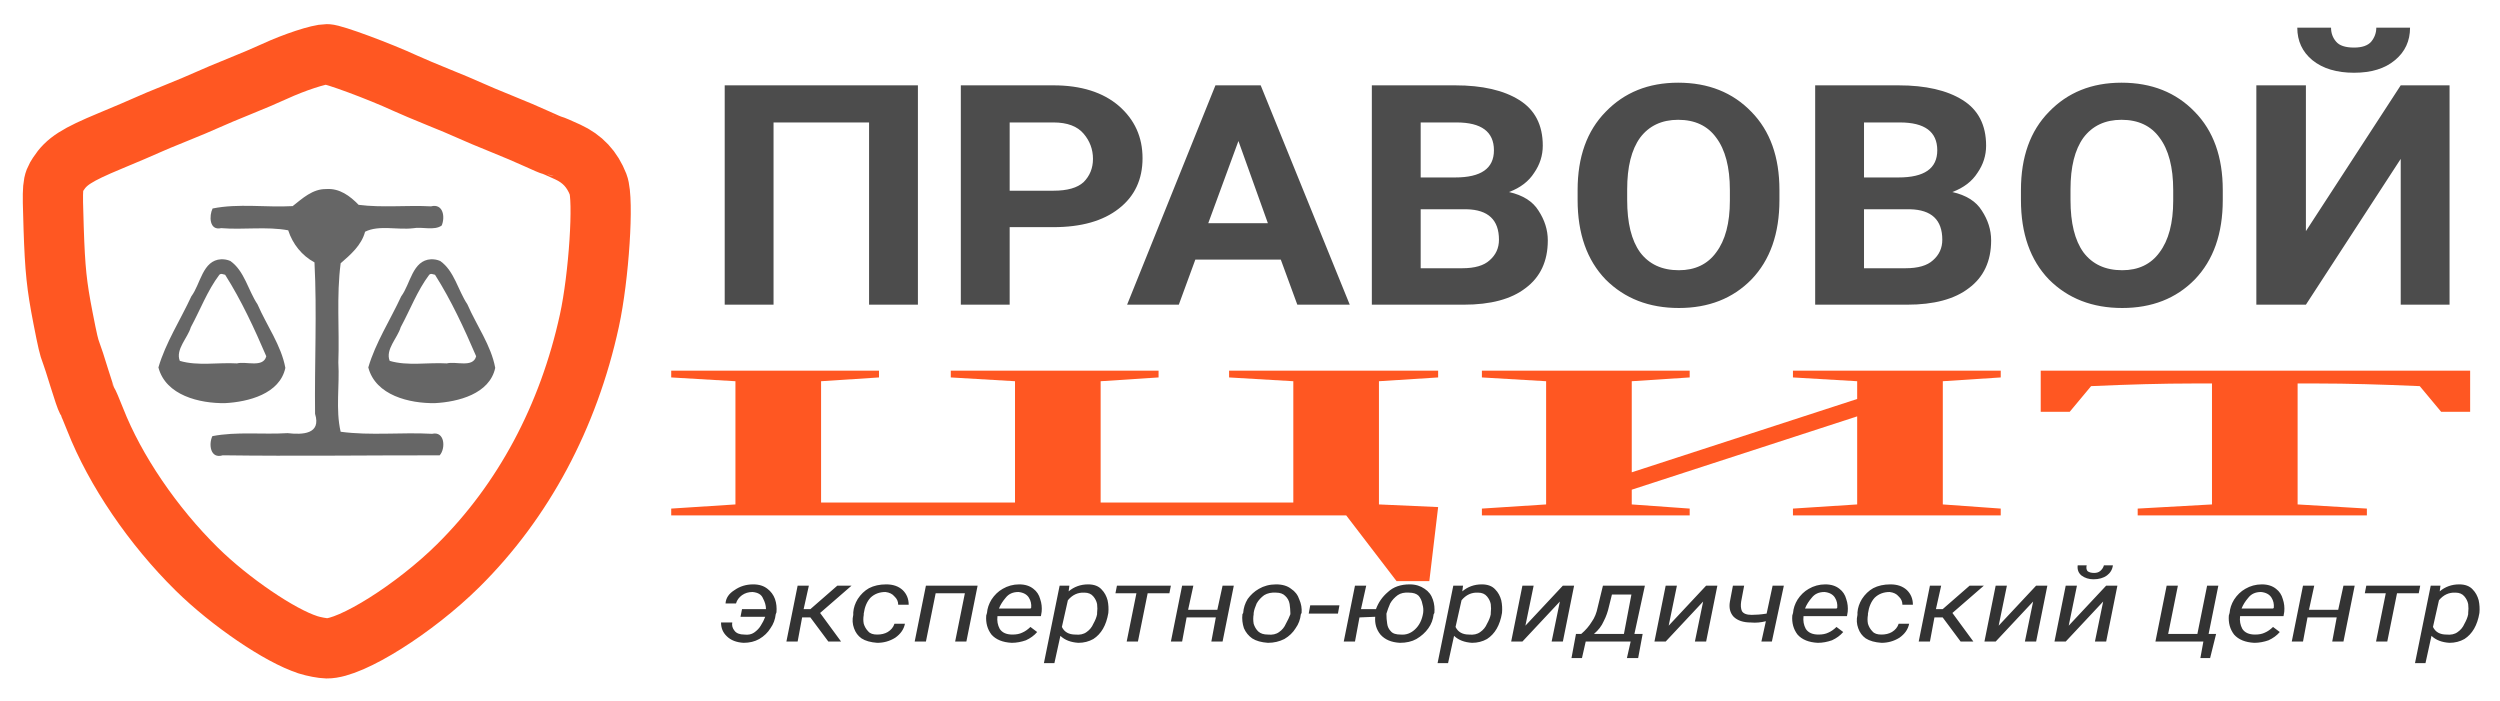
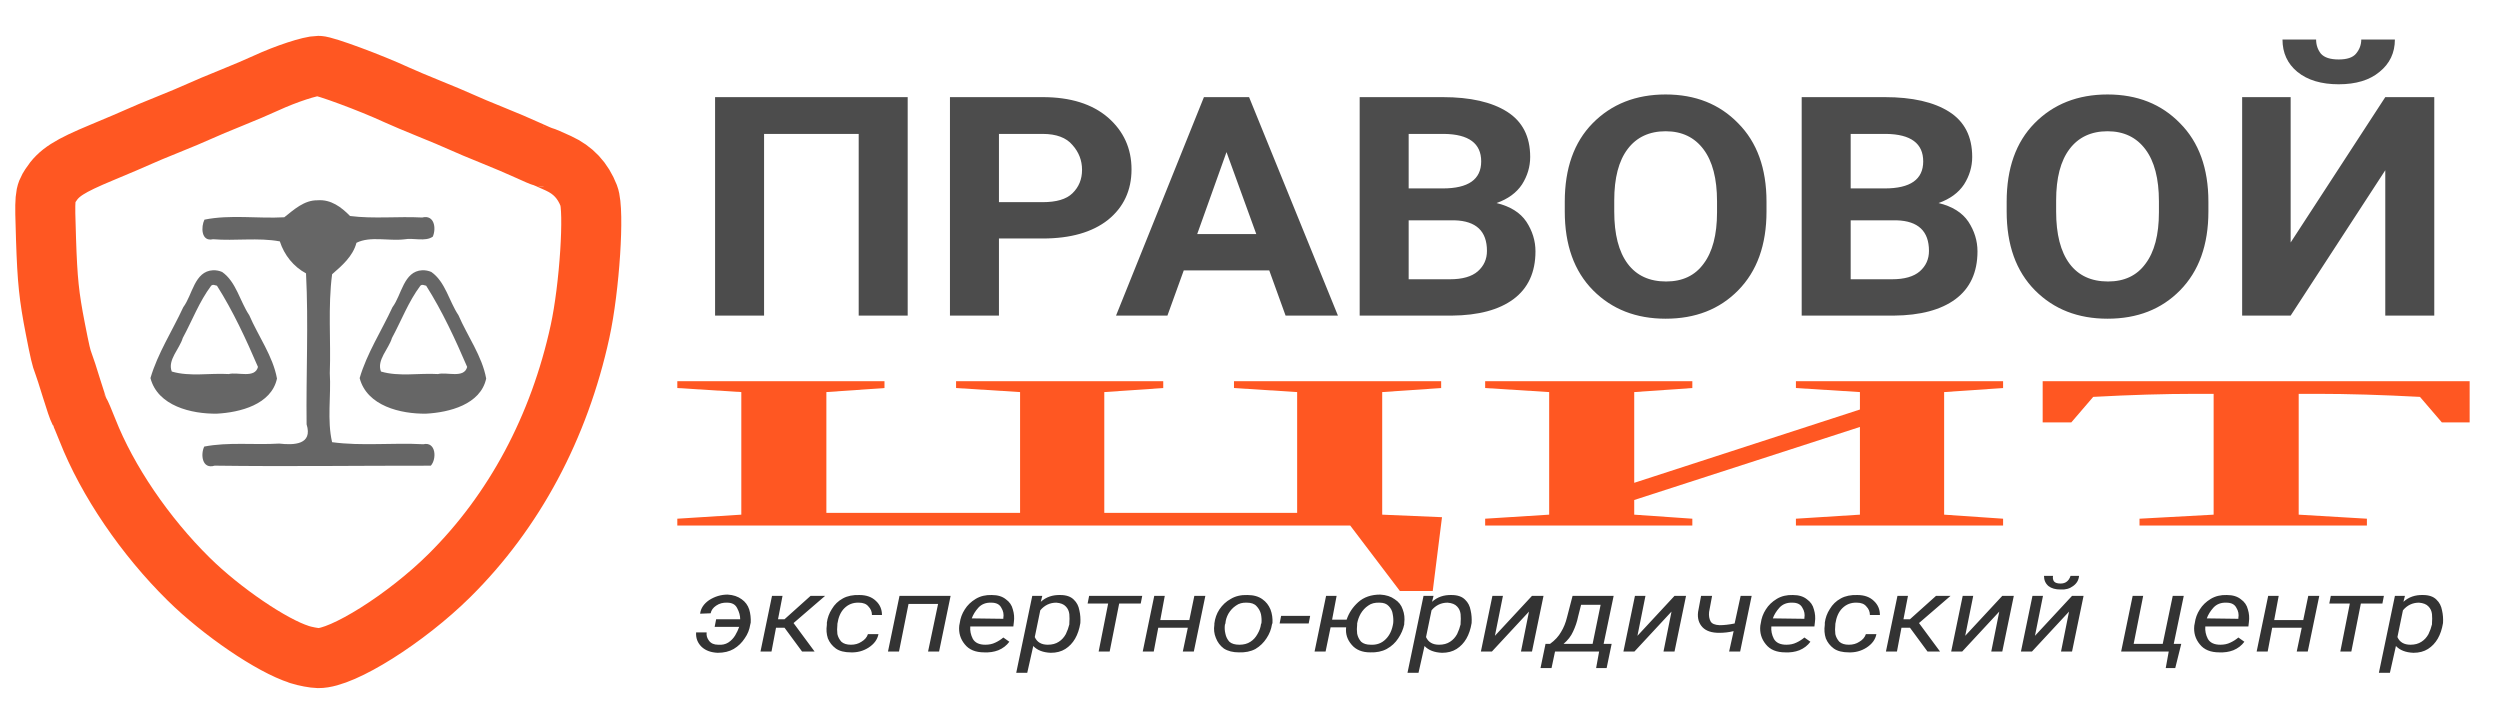
- <svg xmlns="http://www.w3.org/2000/svg" width="214" height="60" viewBox="0 0 56.621 15.875" version="1.1" id="svg8">
+ <svg xmlns="http://www.w3.org/2000/svg" width="320" height="90" viewBox="0 0 84.667 23.812" version="1.1" id="svg8">
  <defs id="defs2" />
-   <g id="layer1" transform="translate(0,-281.125)">
-     <text xml:space="preserve" style="font-style:normal;font-variant:normal;font-weight:normal;font-stretch:normal;font-size:7.259px;line-height:9.722px;font-family:'Open Sans';-inkscape-font-specification:'Open Sans';letter-spacing:0px;word-spacing:0px;fill:#4c4c4c;fill-opacity:1;stroke:none;stroke-width:0.389px;stroke-linecap:butt;stroke-linejoin:miter;stroke-opacity:1" x="15.298" y="299.86" id="text16635" transform="scale(1.041086,0.9605355)">
-       <tspan id="tspan16633" x="15.298" y="299.86" style="font-style:normal;font-variant:normal;font-weight:bold;font-stretch:normal;font-family:Roboto;-inkscape-font-specification:'Roboto Bold';fill:#4c4c4c;stroke-width:0.389px">ПРАВОВОЙ</tspan>
+   <g id="layer1" transform="translate(0,-273.1875)">
+     <text xml:space="preserve" style="font-style:normal;font-variant:normal;font-weight:normal;font-stretch:normal;font-size:10.82px;line-height:14.491px;font-family:'Open Sans';-inkscape-font-specification:'Open Sans';letter-spacing:0px;word-spacing:0px;fill:#4c4c4c;fill-opacity:1;stroke:none;stroke-width:0.58px;stroke-linecap:butt;stroke-linejoin:miter;stroke-opacity:1" x="22.56" y="295.537" id="text16635" transform="scale(1.041086,0.9605355)">
+       <tspan id="tspan16633" x="22.56" y="295.537" style="font-style:normal;font-variant:normal;font-weight:bold;font-stretch:normal;font-family:Roboto;-inkscape-font-specification:'Roboto Bold';fill:#4c4c4c;stroke-width:0.58px">ПРАВОВОЙ</tspan>
    </text>
-     <text xml:space="preserve" style="font-style:normal;font-variant:normal;font-weight:normal;font-stretch:normal;font-size:13.044px;line-height:17.47px;font-family:'Open Sans';-inkscape-font-specification:'Open Sans';letter-spacing:0px;word-spacing:0px;fill:#ff5722;fill-opacity:1;stroke:none;stroke-width:0.107;stroke-linecap:butt;stroke-linejoin:miter;stroke-miterlimit:4;stroke-dasharray:none;stroke-opacity:1" x="8.109" y="534.463" id="text16639" transform="scale(1.825372,0.5478335)">
-       <tspan id="tspan16637" x="8.109" y="534.463" style="font-style:normal;font-variant:normal;font-weight:normal;font-stretch:normal;font-family:'Times New Roman';-inkscape-font-specification:'Times New Roman, ';fill:#ff5722;fill-opacity:1;stroke:none;stroke-width:0.107;stroke-miterlimit:4;stroke-dasharray:none">щит</tspan>
+     <text xml:space="preserve" style="font-style:normal;font-variant:normal;font-weight:normal;font-stretch:normal;font-size:19.443px;line-height:26.04px;font-family:'Open Sans';-inkscape-font-specification:'Open Sans';letter-spacing:0px;word-spacing:0px;fill:#ff5722;fill-opacity:1;stroke:none;stroke-width:0.16;stroke-linecap:butt;stroke-linejoin:miter;stroke-miterlimit:4;stroke-dasharray:none;stroke-opacity:1" x="12.238" y="531.155" id="text16639" transform="scale(1.825372,0.5478335)">
+       <tspan id="tspan16637" x="12.238" y="531.155" style="font-style:normal;font-variant:normal;font-weight:normal;font-stretch:normal;font-family:'Times New Roman';-inkscape-font-specification:'Times New Roman, ';fill:#ff5722;fill-opacity:1;stroke:none;stroke-width:0.16;stroke-miterlimit:4;stroke-dasharray:none">щит</tspan>
    </text>
-     <text xml:space="preserve" style="font-style:normal;font-variant:normal;font-weight:normal;font-stretch:normal;font-size:2.611px;line-height:4.896px;font-family:'Open Sans';-inkscape-font-specification:'Open Sans';letter-spacing:0px;word-spacing:0px;fill:#333333;fill-opacity:1;stroke:none;stroke-width:0.196px;stroke-linecap:butt;stroke-linejoin:miter;stroke-opacity:1" x="14.975" y="321.042" id="text16643" transform="scale(1.085856,0.9209322)">
-       <tspan id="tspan16641" x="14.975" y="321.042" style="font-style:italic;font-variant:normal;font-weight:normal;font-stretch:normal;font-family:Roboto;-inkscape-font-specification:'Roboto Italic';fill:#333333;stroke-width:0.196px">экспертно-юридический центр</tspan>
+     <text xml:space="preserve" style="font-style:normal;font-variant:normal;font-weight:normal;font-stretch:normal;font-size:3.881px;line-height:7.298px;font-family:'Open Sans';-inkscape-font-specification:'Open Sans';letter-spacing:0px;word-spacing:0px;fill:#333333;fill-opacity:1;stroke:none;stroke-width:0.292px;stroke-linecap:butt;stroke-linejoin:miter;stroke-opacity:1" x="21.601" y="320.599" id="text16643" transform="scale(1.085856,0.9209322)">
+       <tspan id="tspan16641" x="21.601" y="320.599" style="font-style:italic;font-variant:normal;font-weight:normal;font-stretch:normal;font-family:Roboto;-inkscape-font-specification:'Roboto Italic';fill:#333333;stroke-width:0.292px">экспертно-юридический центр</tspan>
    </text>
-     <g id="g14412">
+     <g id="g14412" transform="matrix(1.49054,0,0,1.49054,-0.252604,-145.4405)">
      <path id="path16752" d="m 6.972,295.726 c -0.628,-0.198 -1.764,-0.971 -2.513,-1.709 -0.997,-0.982 -1.851,-2.24 -2.302,-3.388 -0.078,-0.2 -0.16,-0.391 -0.182,-0.424 -0.021,-0.033 -0.101,-0.265 -0.177,-0.515 -0.076,-0.25 -0.16,-0.509 -0.187,-0.576 -0.049,-0.124 -0.08,-0.255 -0.184,-0.788 -0.144,-0.739 -0.181,-1.093 -0.212,-2.038 -0.032,-0.977 -0.029,-1.014 0.104,-1.22 0.188,-0.29 0.418,-0.437 1.176,-0.752 0.356,-0.148 0.729,-0.307 0.828,-0.353 0.099,-0.046 0.396,-0.171 0.66,-0.276 0.264,-0.106 0.588,-0.242 0.72,-0.303 0.132,-0.061 0.456,-0.197 0.72,-0.303 0.264,-0.106 0.622,-0.258 0.796,-0.339 0.449,-0.207 1.003,-0.389 1.186,-0.389 0.146,0 1.178,0.382 1.774,0.657 0.145,0.066 0.479,0.208 0.743,0.314 0.264,0.106 0.588,0.242 0.72,0.303 0.132,0.061 0.456,0.197 0.72,0.303 0.264,0.106 0.623,0.258 0.797,0.339 0.174,0.081 0.329,0.146 0.343,0.146 0.015,0 0.175,0.068 0.356,0.152 0.336,0.155 0.554,0.389 0.691,0.739 0.13,0.333 0.016,2.09 -0.2,3.08 -0.474,2.178 -1.497,4.09 -2.97,5.549 -0.982,0.973 -2.427,1.882 -2.977,1.874 -0.099,-0.002 -0.293,-0.038 -0.432,-0.082 z" style="opacity:1;fill:none;fill-opacity:1;stroke:#ff5722;stroke-width:1.364;stroke-linecap:round;stroke-linejoin:round;stroke-miterlimit:4;stroke-dasharray:none;stroke-dashoffset:0;stroke-opacity:1" />
      <g style="fill:#666666" transform="matrix(0.21387,0,0,0.21387,-2.3567,219.3091)" id="g16767">
        <path id="path16758" d="m 45.572,309.057 c -1.44,-0.034 -2.537,1 -3.56,1.805 -2.806,0.159 -5.734,-0.306 -8.479,0.252 -0.372,0.744 -0.377,2.374 0.907,2.08 2.333,0.195 4.809,-0.196 7.1,0.23 0.468,1.452 1.455,2.686 2.783,3.397 0.271,5.269 -0.002,10.706 0.061,16.039 0.675,2.169 -1.338,2.224 -2.909,2.043 -2.646,0.163 -5.383,-0.182 -7.965,0.318 -0.405,0.825 -0.243,2.444 1.106,2.029 7.654,0.104 15.309,-0.006 22.963,0.003 0.643,-0.703 0.566,-2.59 -0.802,-2.278 -3.217,-0.18 -6.532,0.21 -9.684,-0.219 -0.548,-2.362 -0.096,-4.907 -0.244,-7.334 0.128,-3.494 -0.21,-7.047 0.246,-10.509 1.052,-0.915 2.205,-1.901 2.586,-3.339 1.467,-0.735 3.424,-0.167 5.091,-0.369 0.945,-0.181 2.228,0.281 3.02,-0.286 0.382,-0.883 0.175,-2.364 -1.131,-2.032 -2.547,-0.136 -5.158,0.16 -7.664,-0.161 -0.925,-0.951 -2.024,-1.769 -3.425,-1.672 z" style="opacity:1;fill:#666666;fill-opacity:1;stroke:none;stroke-width:0.661;stroke-linecap:round;stroke-linejoin:round;stroke-miterlimit:4;stroke-dasharray:none;stroke-dashoffset:0;stroke-opacity:1" />
        <path id="path16760" d="m 56.673,316.49 c -1.989,0.096 -2.185,2.631 -3.164,3.921 -1.154,2.499 -2.725,4.917 -3.488,7.535 0.769,2.967 4.37,3.82 7.059,3.78 2.446,-0.13 5.789,-0.967 6.383,-3.731 -0.428,-2.37 -1.982,-4.496 -2.946,-6.728 -0.991,-1.474 -1.384,-3.541 -2.877,-4.592 -0.302,-0.135 -0.636,-0.195 -0.967,-0.184 z m 0.414,1.643 c 1.714,2.704 3.091,5.682 4.356,8.629 -0.323,1.259 -2.142,0.507 -3.104,0.756 -1.994,-0.121 -4.143,0.299 -6.054,-0.268 -0.479,-1.218 0.838,-2.418 1.168,-3.564 0.999,-1.843 1.755,-3.87 3.015,-5.548 0.193,-0.19 0.41,-0.04 0.619,-0.005 z" style="opacity:1;fill:#666666;fill-opacity:1;stroke:none;stroke-width:0.661;stroke-linecap:round;stroke-linejoin:round;stroke-miterlimit:4;stroke-dasharray:none;stroke-dashoffset:0;stroke-opacity:1" />
        <path id="path16762" d="m 34.448,316.49 c -1.989,0.096 -2.185,2.631 -3.164,3.921 -1.154,2.499 -2.725,4.917 -3.488,7.535 0.769,2.967 4.37,3.82 7.059,3.78 2.446,-0.13 5.789,-0.967 6.383,-3.731 -0.428,-2.37 -1.982,-4.496 -2.946,-6.728 -0.991,-1.474 -1.384,-3.541 -2.877,-4.592 -0.302,-0.135 -0.636,-0.195 -0.967,-0.184 z m 0.414,1.643 c 1.714,2.704 3.091,5.682 4.356,8.629 -0.323,1.259 -2.142,0.507 -3.104,0.756 -1.994,-0.121 -4.143,0.299 -6.054,-0.268 -0.479,-1.218 0.838,-2.418 1.168,-3.564 0.999,-1.843 1.755,-3.87 3.015,-5.548 0.193,-0.19 0.41,-0.04 0.619,-0.005 z" style="opacity:1;fill:#666666;fill-opacity:1;stroke:none;stroke-width:0.661;stroke-linecap:round;stroke-linejoin:round;stroke-miterlimit:4;stroke-dasharray:none;stroke-dashoffset:0;stroke-opacity:1" />
      </g>
    </g>
    <g transform="translate(-0.601249,20.28275)" id="g14383-3">
      <path id="path16752-6" d="m 6.972,295.726 c -0.628,-0.198 -1.764,-0.971 -2.513,-1.709 -0.997,-0.982 -1.851,-2.24 -2.302,-3.388 -0.078,-0.2 -0.16,-0.391 -0.182,-0.424 -0.021,-0.033 -0.101,-0.265 -0.177,-0.515 -0.076,-0.25 -0.16,-0.509 -0.187,-0.576 -0.049,-0.124 -0.08,-0.255 -0.184,-0.788 -0.144,-0.739 -0.181,-1.093 -0.212,-2.038 -0.032,-0.977 -0.029,-1.014 0.104,-1.22 0.188,-0.29 0.418,-0.437 1.176,-0.752 0.356,-0.148 0.729,-0.307 0.828,-0.353 0.099,-0.046 0.396,-0.171 0.66,-0.276 0.264,-0.106 0.588,-0.242 0.72,-0.303 0.132,-0.061 0.456,-0.197 0.72,-0.303 0.264,-0.106 0.622,-0.258 0.796,-0.339 0.449,-0.207 1.003,-0.389 1.186,-0.389 0.146,0 1.178,0.382 1.774,0.657 0.145,0.066 0.479,0.208 0.743,0.314 0.264,0.106 0.588,0.242 0.72,0.303 0.132,0.061 0.456,0.197 0.72,0.303 0.264,0.106 0.623,0.258 0.797,0.339 0.174,0.081 0.329,0.146 0.343,0.146 0.015,0 0.175,0.068 0.356,0.152 0.336,0.155 0.554,0.389 0.691,0.739 0.13,0.333 0.016,2.09 -0.2,3.08 -0.474,2.178 -1.497,4.09 -2.97,5.549 -0.982,0.973 -2.427,1.882 -2.977,1.874 -0.099,-0.002 -0.293,-0.038 -0.432,-0.082 z" style="opacity:1;fill:none;fill-opacity:1;stroke:#ff5722;stroke-width:1.364;stroke-linecap:round;stroke-linejoin:round;stroke-miterlimit:4;stroke-dasharray:none;stroke-dashoffset:0;stroke-opacity:1" />
      <g style="fill:#666666" transform="matrix(0.21387,0,0,0.21387,-2.3567,219.3091)" id="g16767-7">
        <path style="opacity:1;fill:#666666;fill-opacity:1;stroke:none;stroke-width:2.5;stroke-linecap:round;stroke-linejoin:round;stroke-miterlimit:4;stroke-dasharray:none;stroke-dashoffset:0;stroke-opacity:1" d="m 126.393,223.54 c -0.735,-0.459 -1.579,-1.365 -1.875,-2.015 -0.692,-1.519 -0.694,-5.745 -0.002,-7.262 1.177,-2.584 1.327,-2.604 21.964,-2.872 l 19.25,-0.25 0.129,-32.613 0.129,-32.613 -1.943,-0.991 c -2.032,-1.037 -5.434,-4.554 -6.376,-6.593 -0.303,-0.655 -0.915,-2.034 -1.361,-3.065 l -0.811,-1.875 H 141.691 c -14.987,0 -15.938,-0.158 -17.168,-2.856 -0.699,-1.534 -0.699,-5.753 0,-7.288 1.247,-2.738 2.028,-2.856 18.811,-2.856 h 15.45 l 1.723,-1.795 c 3.675,-3.828 9.995,-5.814 15.125,-4.754 3.821,0.789 5.191,1.495 8.359,4.309 l 2.522,2.24 15.358,0.002 c 14.341,0.002 15.464,0.066 16.956,0.976 1.843,1.124 2.414,3.116 2.032,7.092 -0.161,1.675 -0.603,2.875 -1.324,3.597 -1.053,1.054 -1.477,1.087 -15.503,1.23 l -14.421,0.146 -1.356,3.191 c -1.299,3.057 -5.216,7.474 -8.044,9.071 -0.957,0.54 -0.985,1.347 -1.124,32 -0.078,17.295 -0.017,31.952 0.135,32.571 l 0.276,1.125 18.865,0.002 c 17.818,0.002 18.954,0.056 20.463,0.976 1.843,1.124 2.414,3.116 2.032,7.092 -0.161,1.676 -0.603,2.875 -1.325,3.597 l -1.083,1.083 -45.361,0.116 c -41.606,0.107 -45.472,0.047 -46.698,-0.718 z" id="path16758-5" transform="matrix(0.2645833,0,0,0.2645833,0,278.4792)" />
        <path style="opacity:1;fill:#666666;fill-opacity:1;stroke:none;stroke-width:2.5;stroke-linecap:round;stroke-linejoin:round;stroke-miterlimit:4;stroke-dasharray:none;stroke-dashoffset:0;stroke-opacity:1" d="m 207.23,202.633 c -12.178,-2.262 -20.25,-8.99 -20.25,-16.878 0,-1.837 19.104,-39.953 20.837,-41.574 3.67,-3.432 9.962,-3.353 13.526,0.169 2.394,2.365 19.997,37.382 20.449,40.677 0.834,6.088 -3.696,11.85 -12.05,15.328 -6.686,2.783 -15.171,3.642 -22.511,2.279 z M 230.246,182.866 c 0.396,-0.641 -14.77,-31.078 -15.621,-31.351 -0.369,-0.118 -3.655,5.902 -8.413,15.413 -5.983,11.961 -7.652,15.706 -7.144,16.028 1.003,0.636 30.783,0.55 31.178,-0.09 z" id="path16760-3" transform="matrix(0.2645833,0,0,0.2645833,0,278.4792)" />
        <path style="opacity:1;fill:#666666;fill-opacity:1;stroke:none;stroke-width:2.5;stroke-linecap:round;stroke-linejoin:round;stroke-miterlimit:4;stroke-dasharray:none;stroke-dashoffset:0;stroke-opacity:1" d="m 123.23,202.633 c -12.178,-2.262 -20.25,-8.99 -20.25,-16.878 0,-1.837 19.104,-39.953 20.837,-41.574 3.67,-3.432 9.962,-3.353 13.526,0.169 2.394,2.365 19.997,37.382 20.449,40.677 0.834,6.088 -3.696,11.85 -12.05,15.328 -6.686,2.783 -15.171,3.642 -22.511,2.279 z M 146.246,182.866 c 0.396,-0.641 -14.77,-31.078 -15.621,-31.351 -0.369,-0.118 -3.655,5.902 -8.413,15.413 -5.983,11.961 -7.652,15.706 -7.144,16.028 1.003,0.636 30.783,0.55 31.178,-0.09 z" id="path16762-5" transform="matrix(0.2645833,0,0,0.2645833,0,278.4792)" />
      </g>
    </g>
  </g>
</svg>
